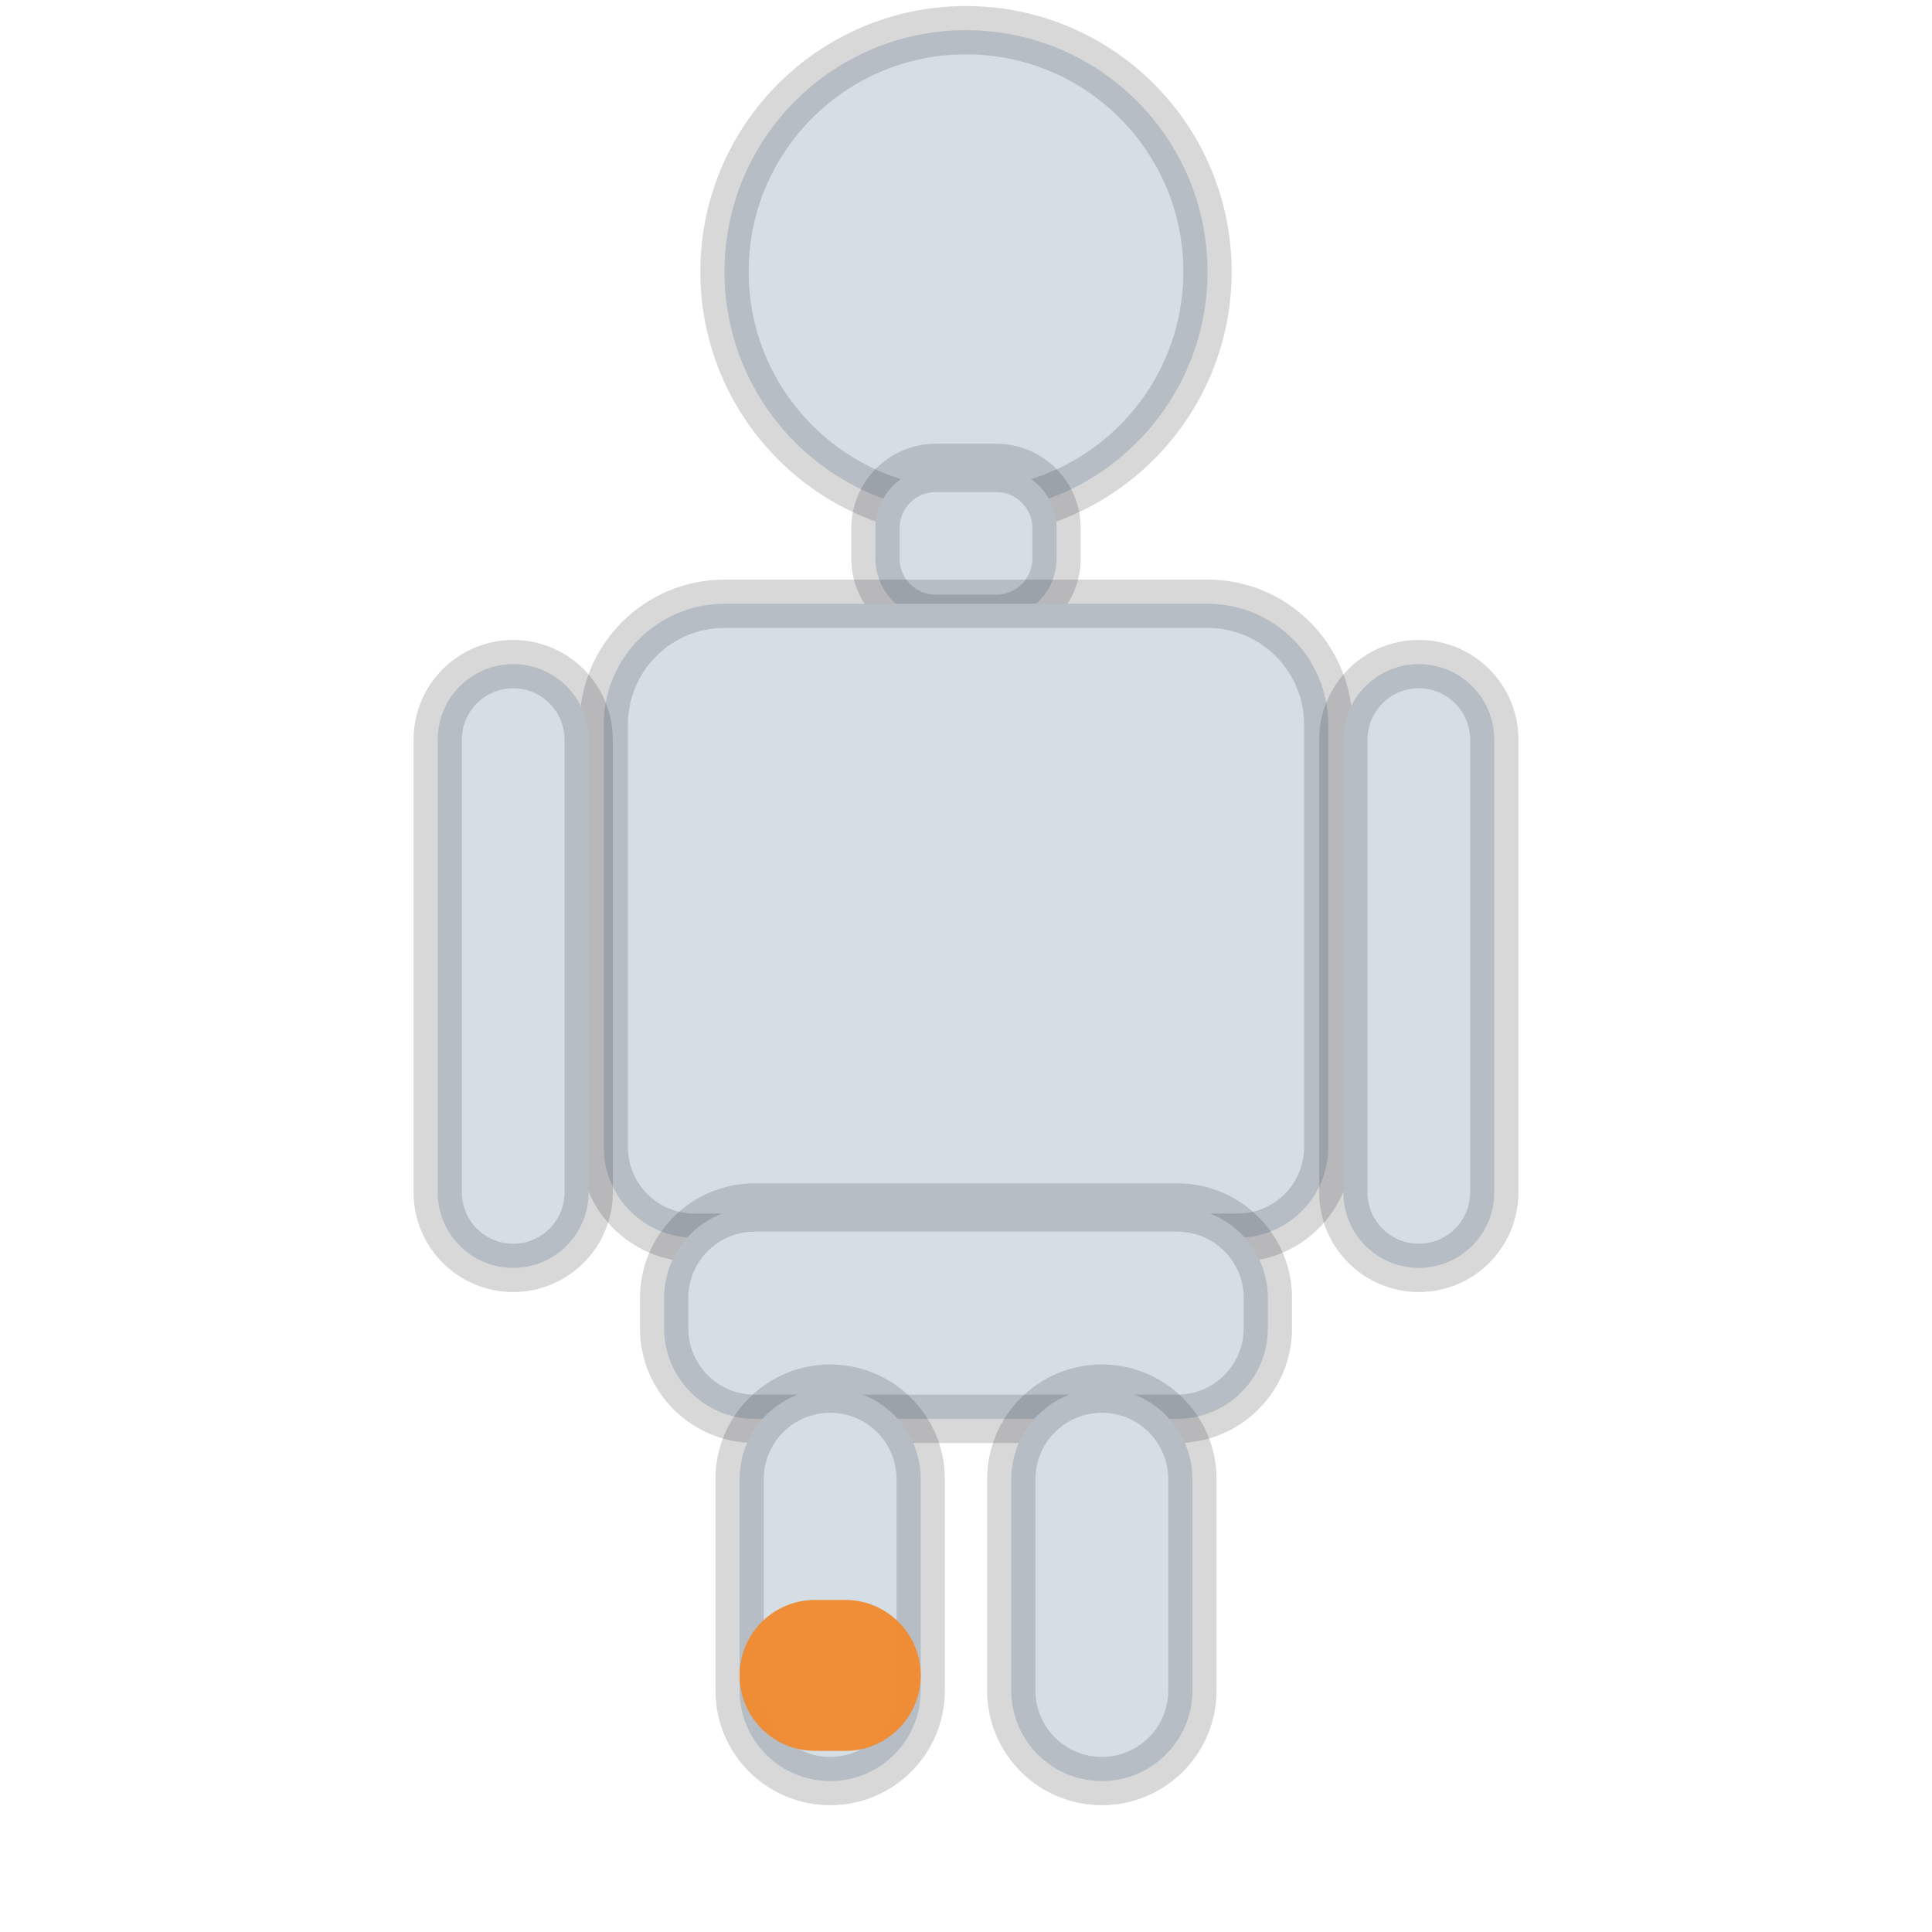
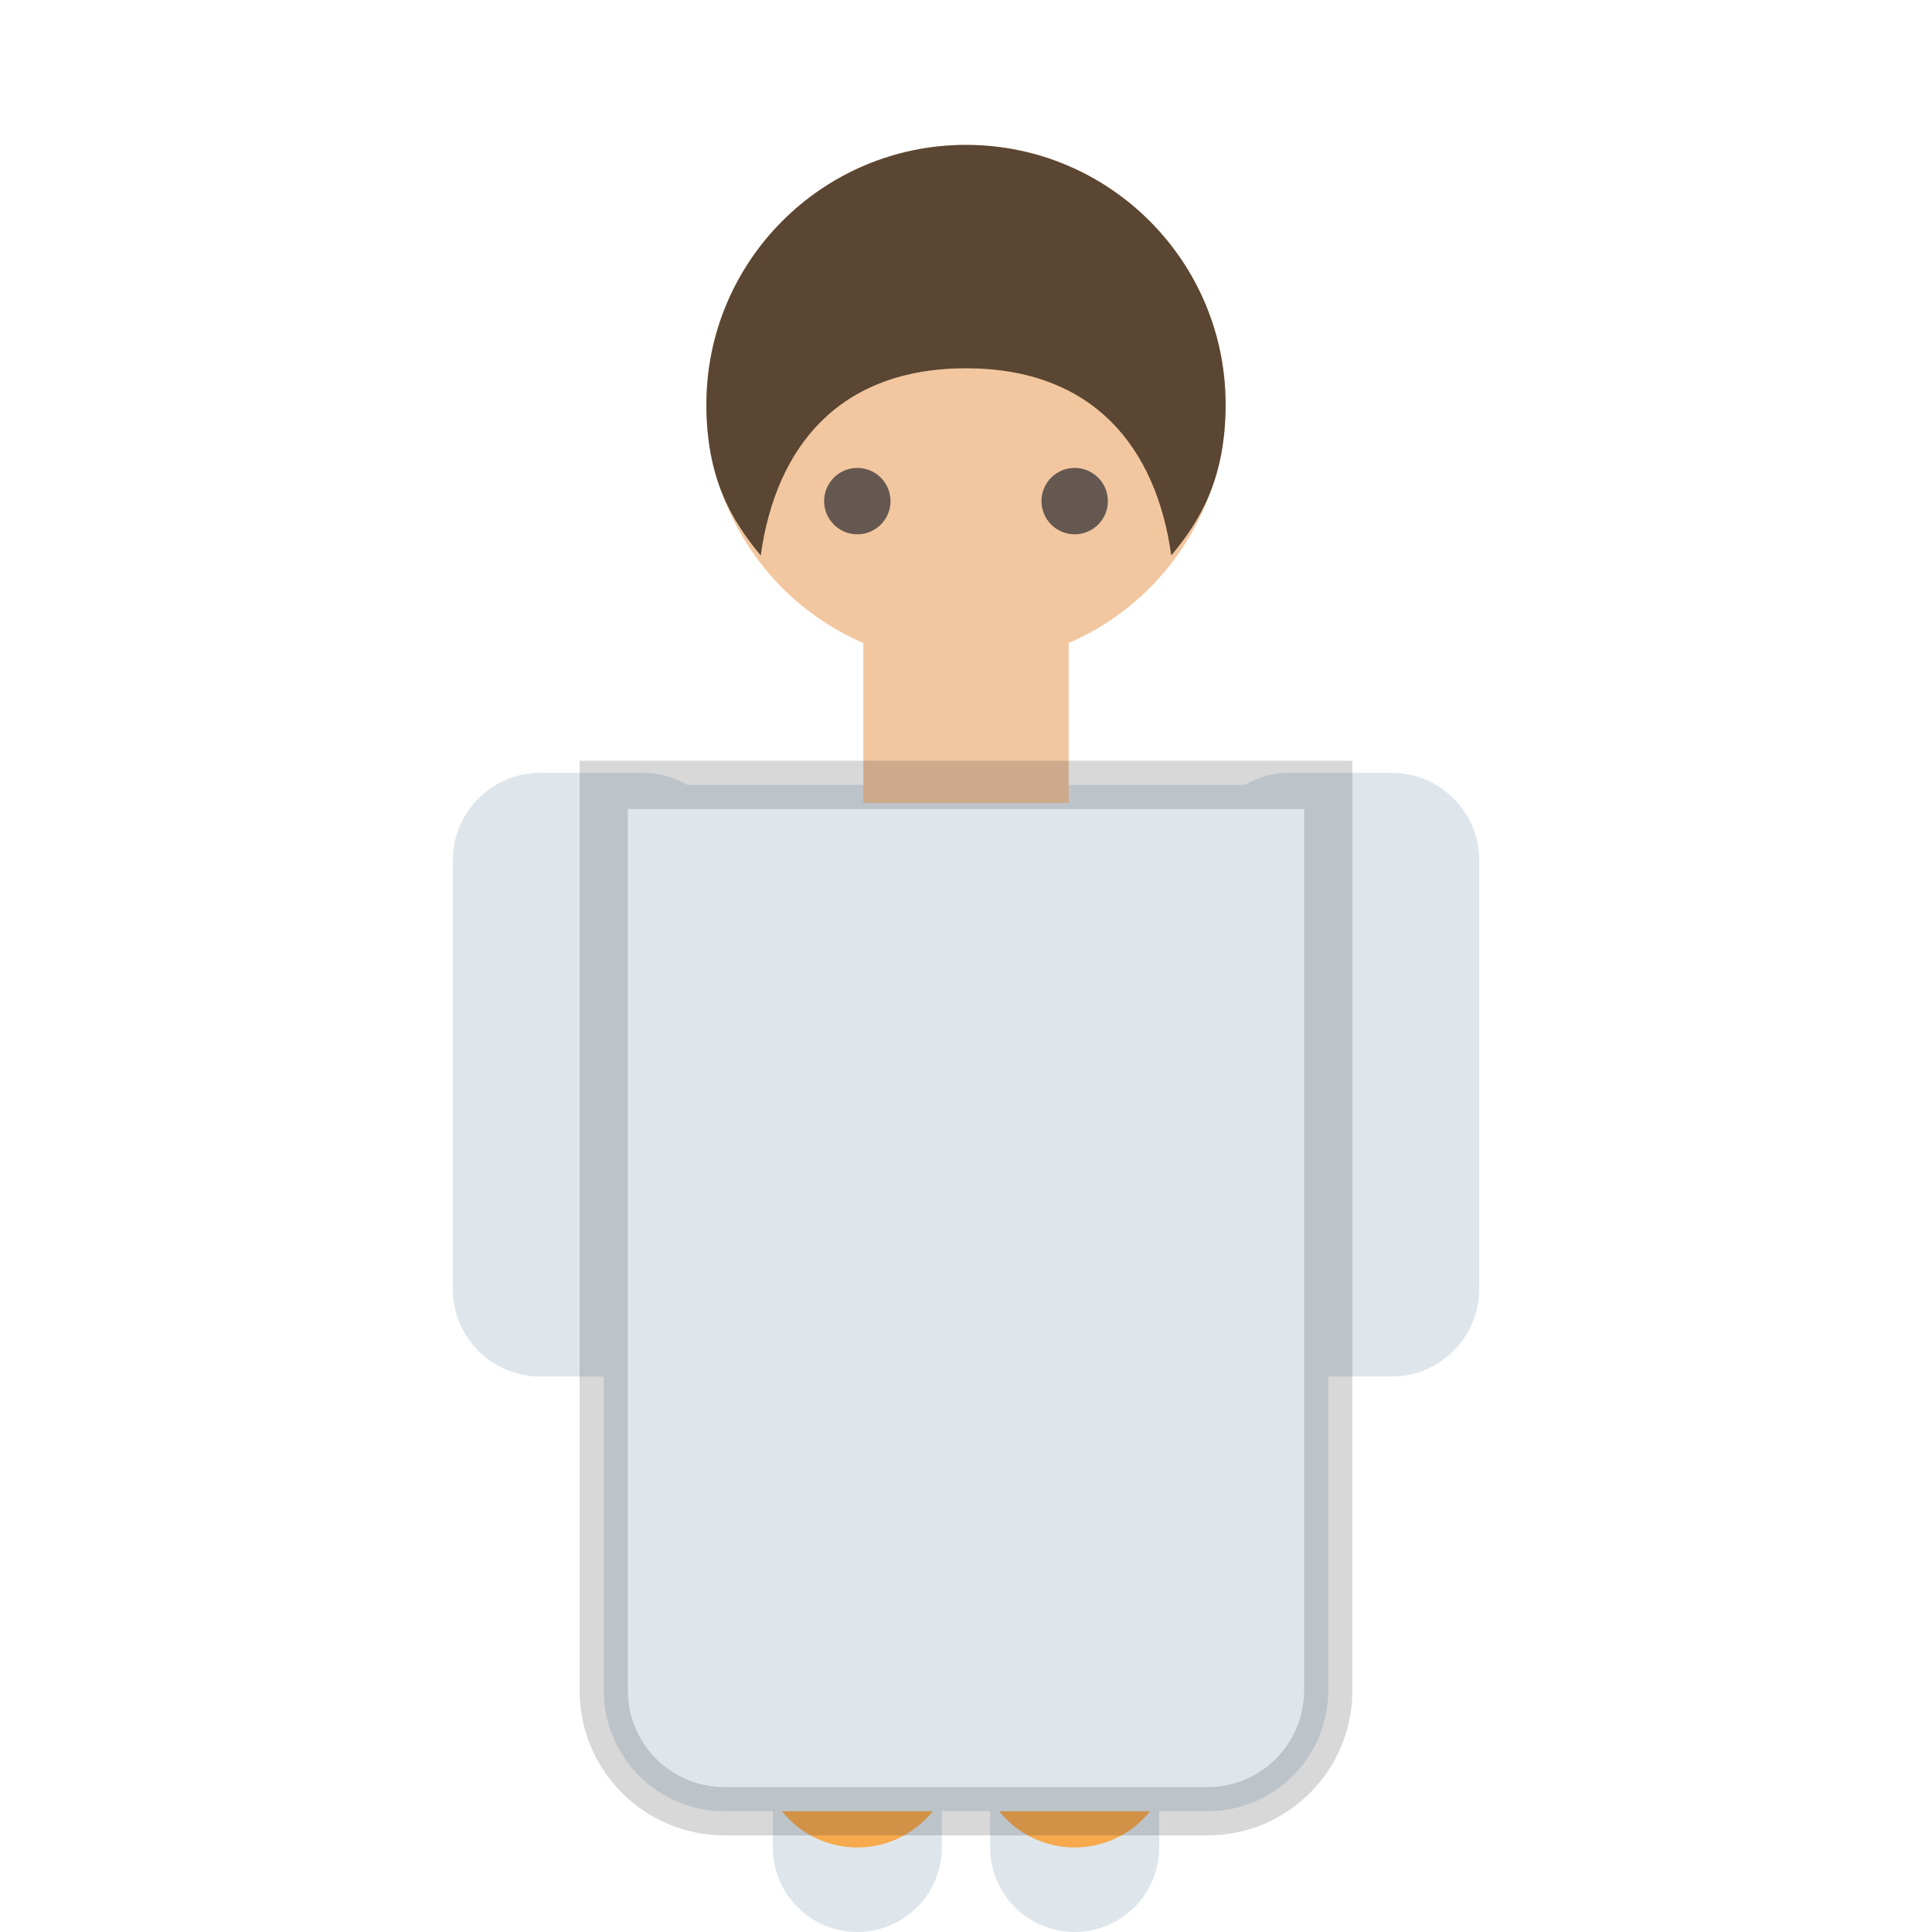
<svg xmlns="http://www.w3.org/2000/svg" viewBox="0 0 64 64" width="64" height="64">
-   <g fill="#D5DEE5" stroke="#2A2A2E" stroke-opacity=".18" stroke-width="1.6" stroke-linejoin="round">
-     <circle cx="32" cy="9" r="8" />
-     <rect x="29" y="15.5" width="6" height="5" rx="2" />
-     <path d="M20 24a4 4 0 0 1 4-4h16a4 4 0 0 1 4 4v14a3 3 0 0 1-3 3H23a3 3 0 0 1-3-3z" />
-     <rect x="14.5" y="22" width="5" height="20" rx="2.5" />
-     <rect x="44.5" y="22" width="5" height="20" rx="2.5" />
-     <rect x="22" y="40" width="20" height="7" rx="3" />
-     <rect x="24.5" y="46" width="6" height="13" rx="3" />
-     <rect x="33.5" y="46" width="6" height="13" rx="3" />
-   </g>
-   <g fill="#F08A2E" opacity=".95">
-     <rect x="24.5" y="53" width="6" height="5" rx="2.5" />
-   </g>
+   <rect x="25.6" y="52" width="5.6" height="12" rx="2.8" fill="#DEE6EC" />
+   <rect x="32.8" y="52" width="5.6" height="12" rx="2.8" fill="#DEE6EC" />
+   <circle cx="28.4" cy="58" r="3.2" fill="#F6A94D" />
+   <circle cx="35.6" cy="58" r="3.2" fill="#F6A94D" />
+   <path d="M20 26h24v30a4 4 0 0 1-4 4H24a4 4 0 0 1-4-4z" fill="#DEE6EC" />
+   <path d="M15 28.5c0-1.6 1.3-2.9 2.9-2.9h3.4c1.6 0 2.9 1.3 2.9 2.9v14.2c0 1.6-1.3 2.9-2.9 2.9h-3.4a2.9 2.9 0 0 1-2.9-2.9z" fill="#DEE6EC" />
+   <path d="M39.8 28.5c0-1.6 1.3-2.9 2.9-2.9h3.4c1.6 0 2.9 1.3 2.9 2.9v14.2c0 1.6-1.3 2.9-2.9 2.9h-3.4a2.9 2.9 0 0 1-2.9-2.9z" fill="#DEE6EC" />
+   <rect x="28.6" y="20.6" width="6.8" height="6" fill="#F2C7A0" />
+   <circle cx="32" cy="13.4" r="8.6" fill="#F2C7A0" />
+   <path d="M23.4 13.4a8.6 8.6 0 0 1 17.2 0c0 2.4-.8 3.8-1.8 5-.5-3.6-2.6-6.2-6.8-6.2s-6.3 2.6-6.8 6.2c-1-1.2-1.8-2.6-1.8-5z" fill="#5A4632" />
+   <circle cx="28.4" cy="16.6" r="1.1" fill="#2A2A2E" opacity=".7" />
+   <circle cx="35.6" cy="16.6" r="1.1" fill="#2A2A2E" opacity=".7" />
+   <path d="M20 26h24v30a4 4 0 0 1-4 4H24a4 4 0 0 1-4-4z" fill="none" stroke="#2A2A2E" stroke-opacity=".18" stroke-width="1.6" />
</svg>
